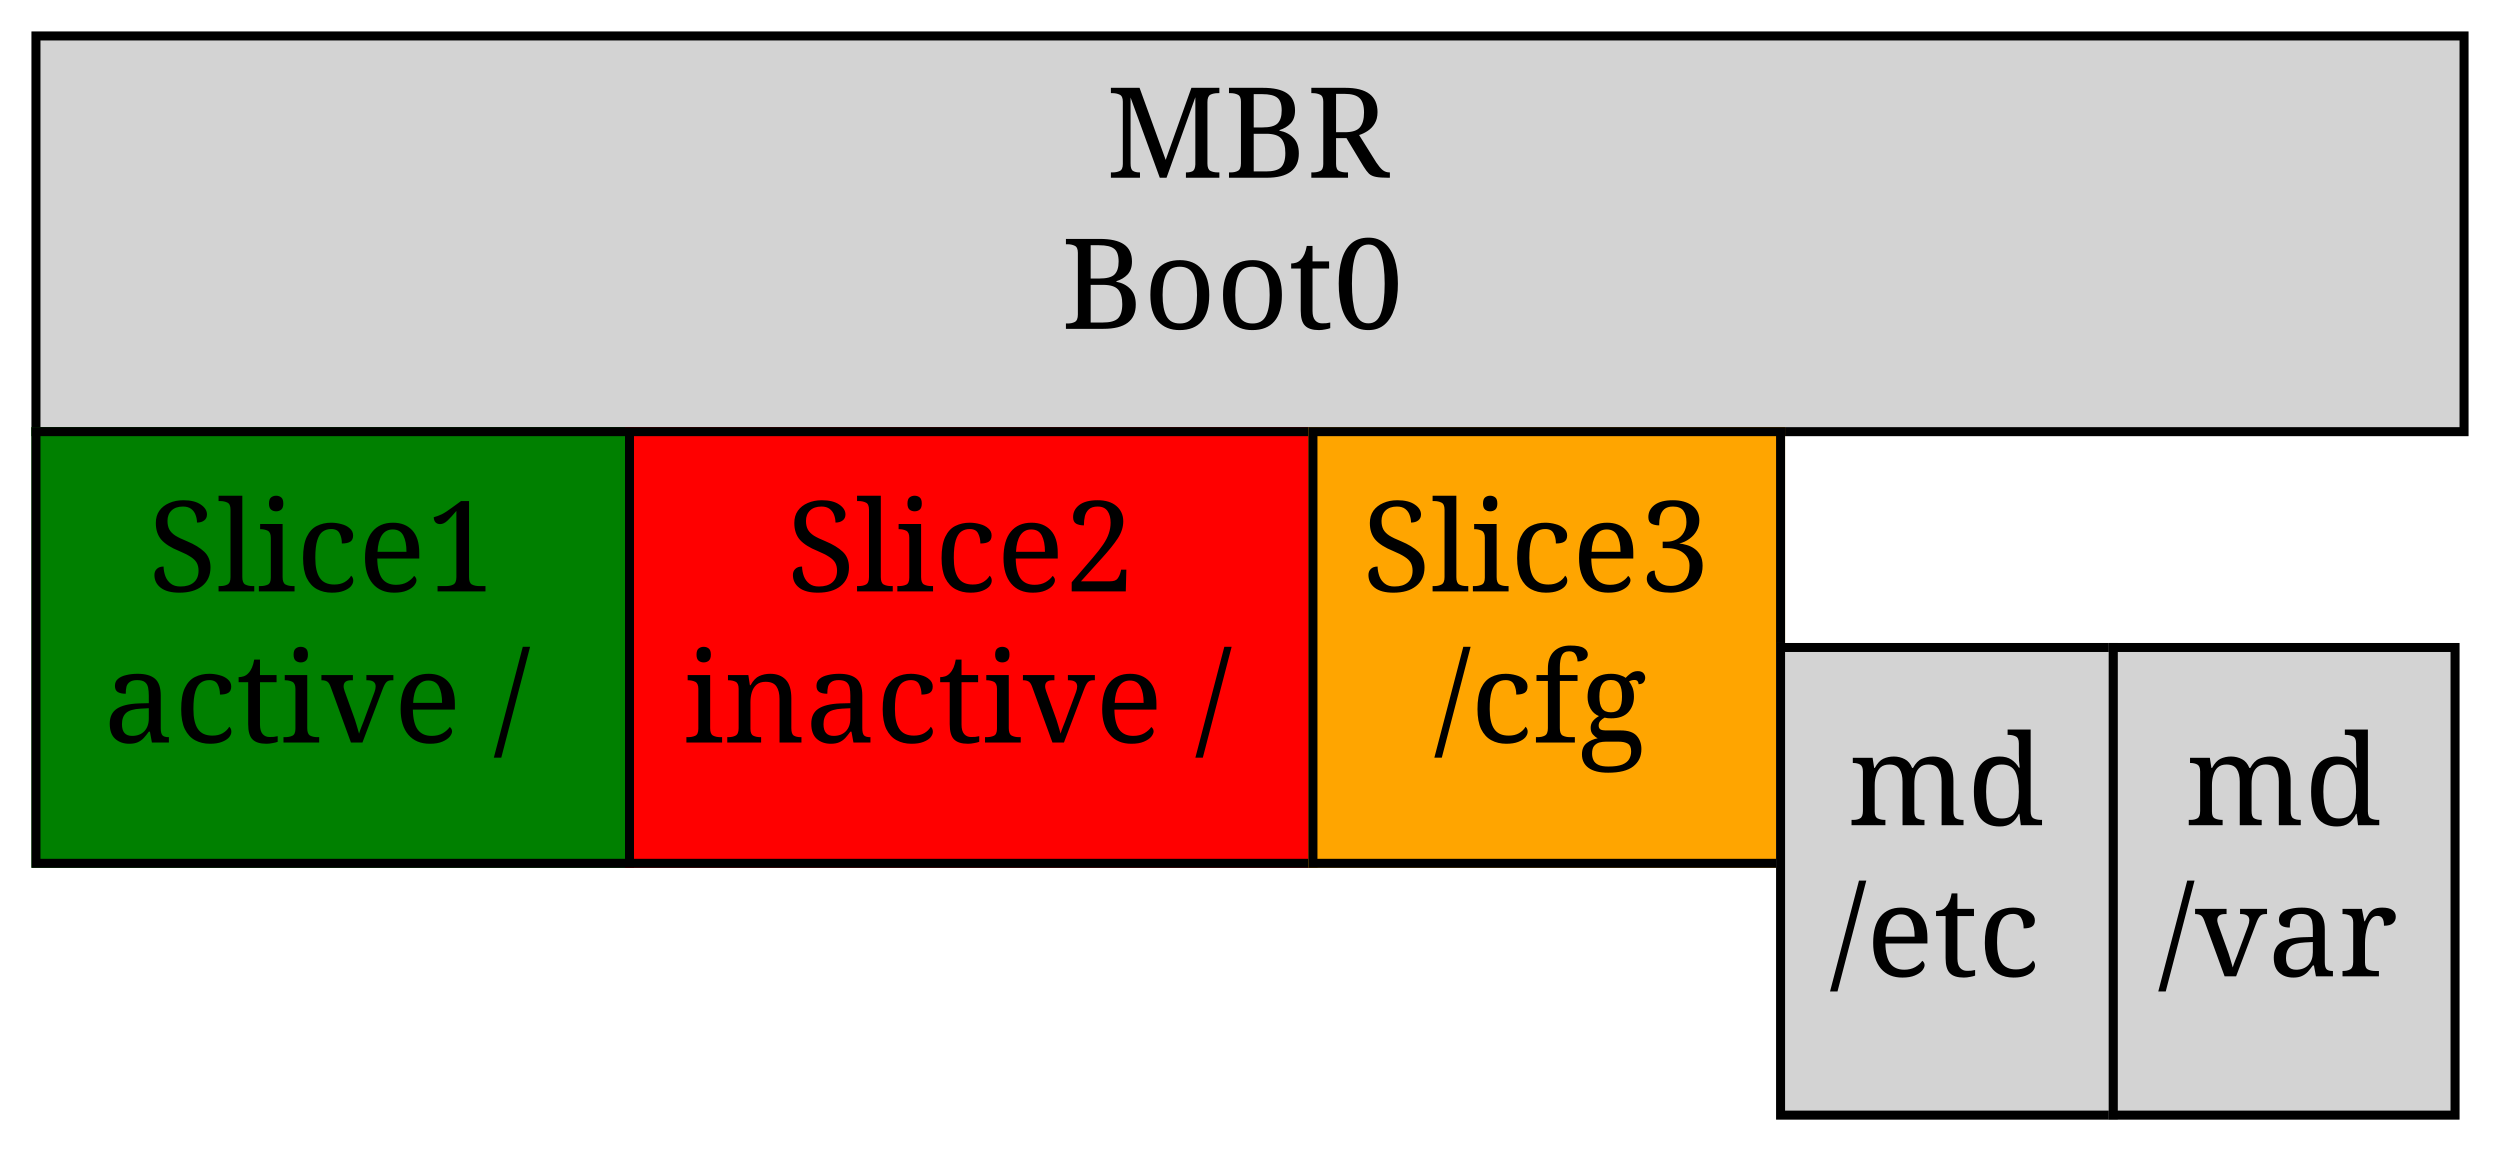
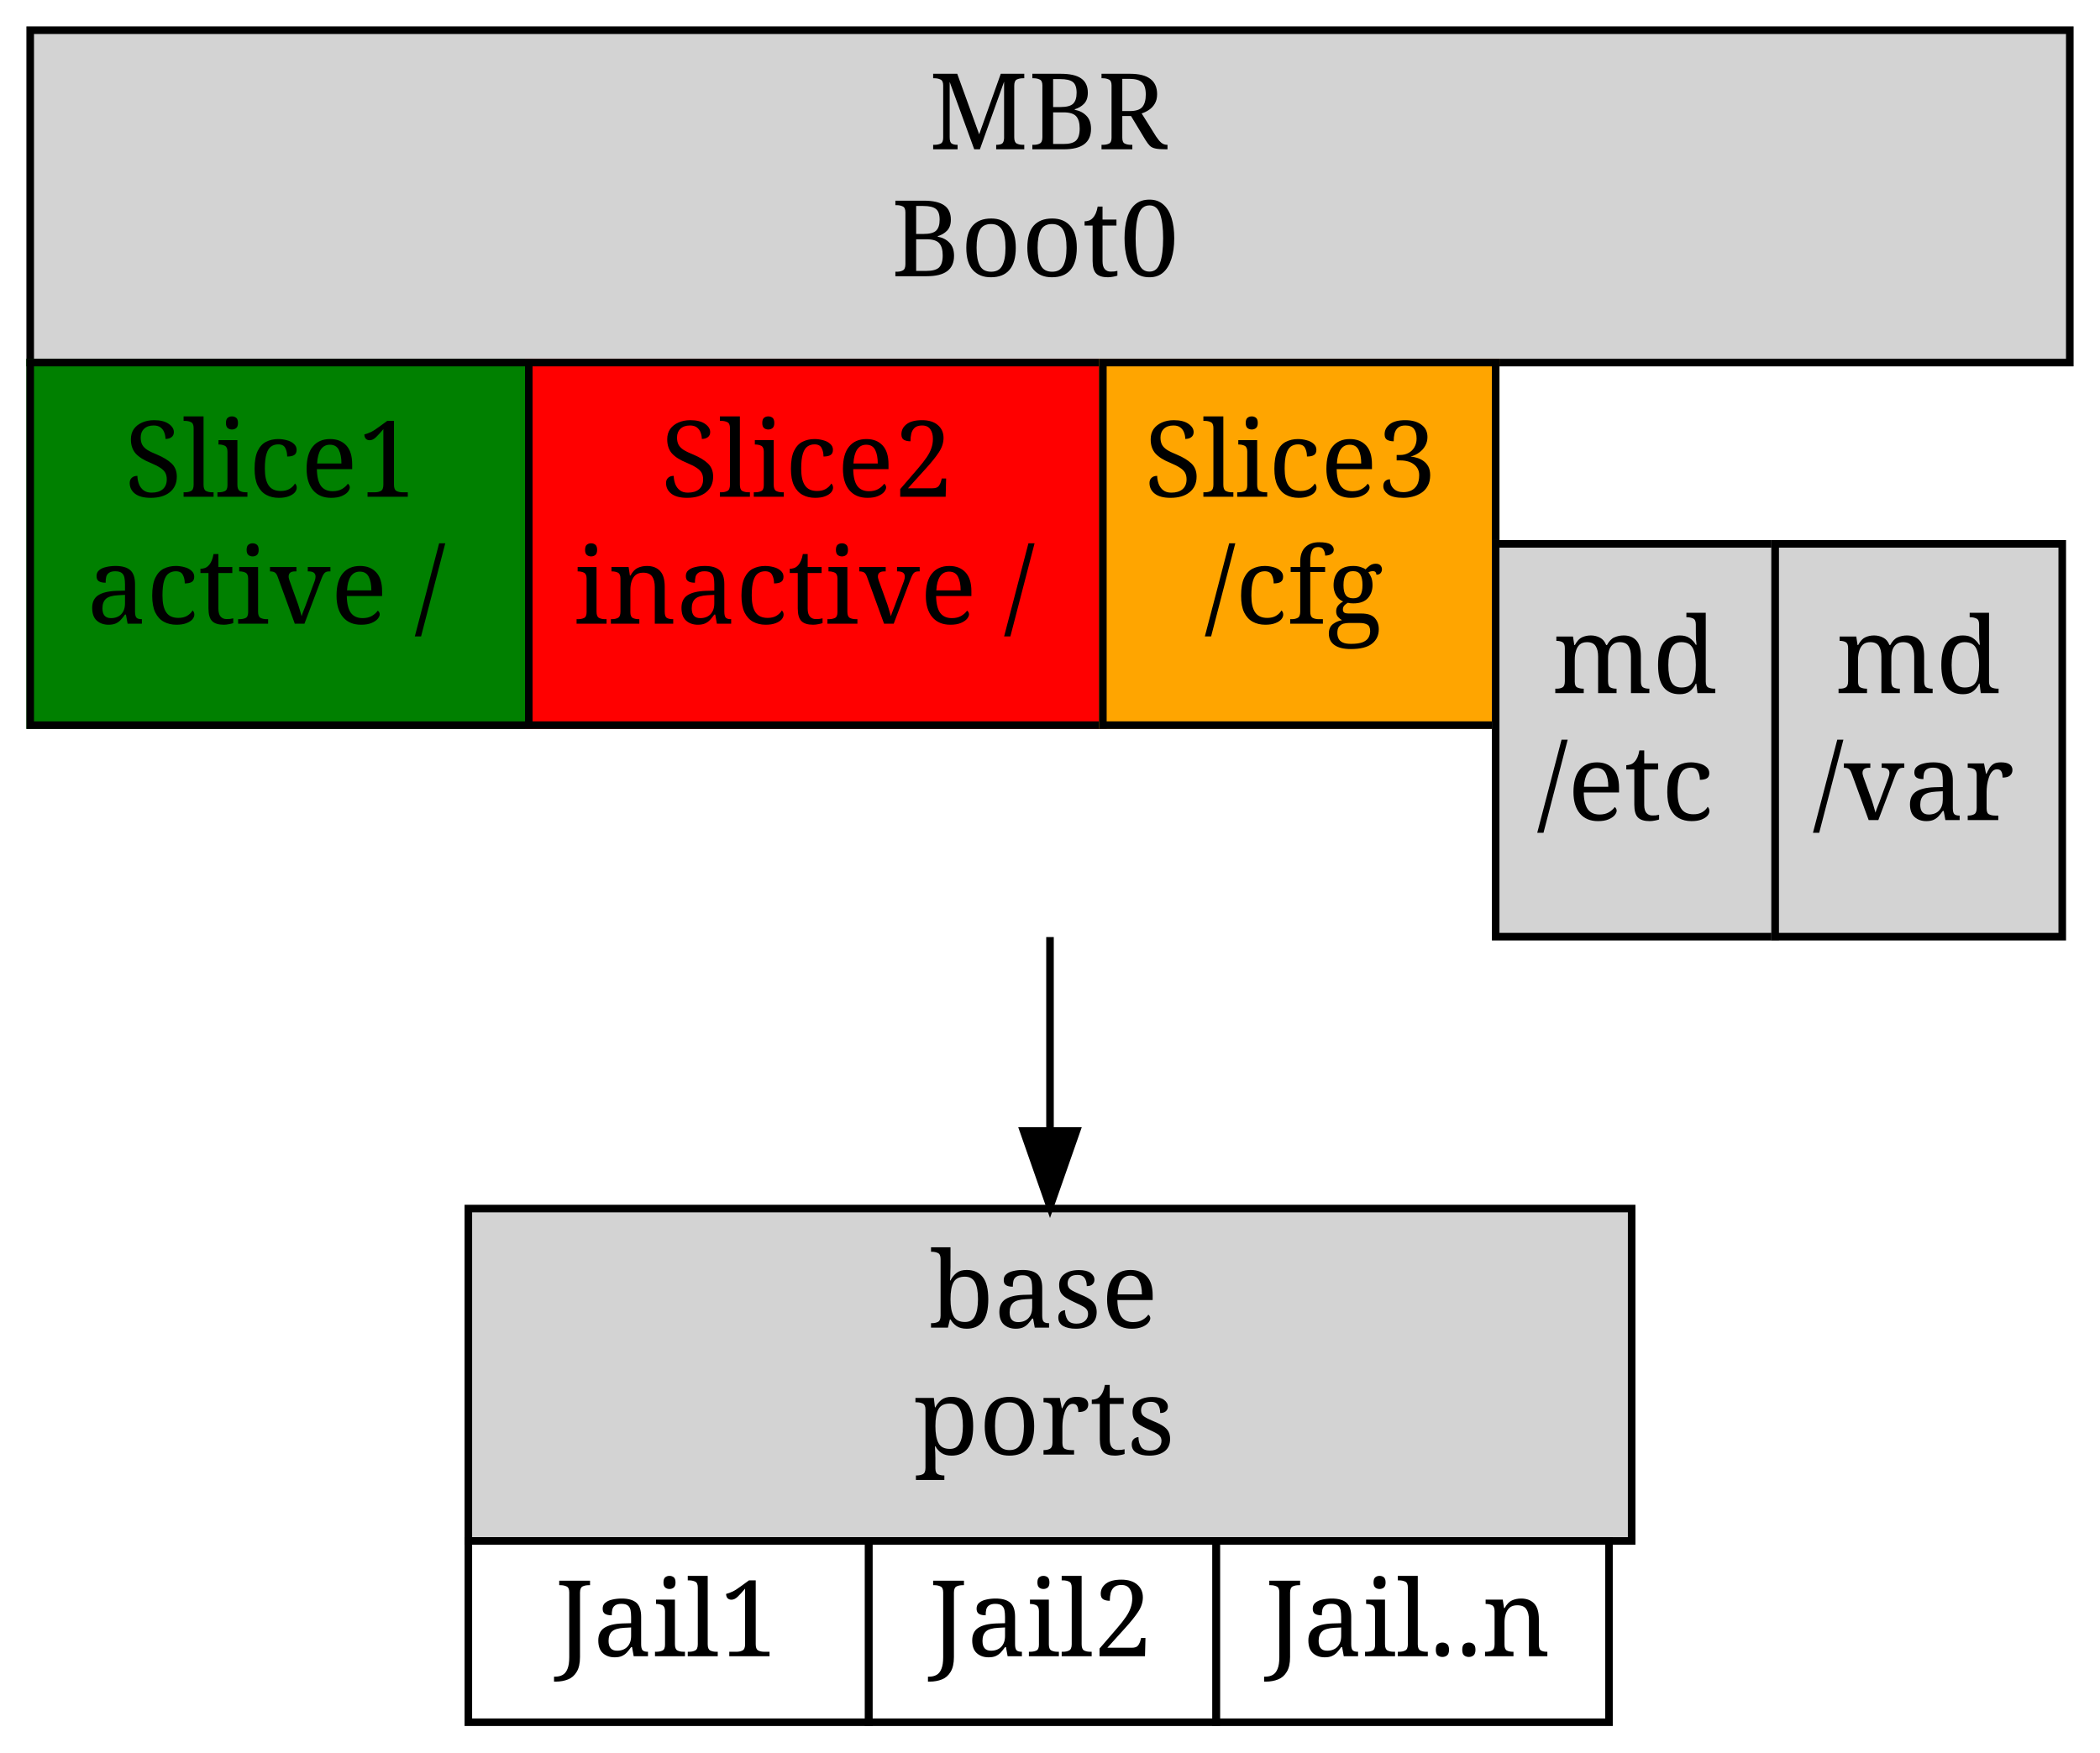
- <svg xmlns="http://www.w3.org/2000/svg" width="278pt" height="128pt" viewBox="0.00 0.00 278.00 128.00">
-   <g id="graph1" class="graph" transform="scale(1 1) rotate(0) translate(4 124)">
-     <polygon fill="white" stroke="white" points="-4,5 -4,-124 275,-124 275,5 -4,5" />
+ <svg xmlns="http://www.w3.org/2000/svg" width="278pt" height="232pt" viewBox="0.00 0.00 278.00 232.00">
+   <g id="graph1" class="graph" transform="scale(1 1) rotate(0) translate(4 228)">
+     <polygon fill="white" stroke="white" points="-4,5 -4,-228 275,-228 275,5 -4,5" />
    <g id="node1" class="node">
-       <polygon fill="lightgrey" stroke="lightgrey" points="0,-76 0,-120 270,-120 270,-76 0,-76" />
-       <polygon fill="none" stroke="black" points="0,-76 0,-120 270,-120 270,-76 0,-76" />
-       <text text-anchor="start" x="119" y="-104.233" font-family="Times Roman,serif" font-size="14.00">MBR</text>
-       <text text-anchor="start" x="114" y="-87.433" font-family="Times Roman,serif" font-size="14.00">Boot0</text>
-       <polygon fill="green" stroke="green" points="0,-28 0,-76 66,-76 66,-28 0,-28" />
-       <polygon fill="none" stroke="black" points="0,-28 0,-76 66,-76 66,-28 0,-28" />
-       <text text-anchor="start" x="12.5" y="-58.233" font-family="Times Roman,serif" font-size="14.00">Slice1</text>
-       <text text-anchor="start" x="7.5" y="-41.433" font-family="Times Roman,serif" font-size="14.00">active /</text>
-       <polygon fill="red" stroke="red" points="66,-28 66,-76 142,-76 142,-28 66,-28" />
-       <polygon fill="none" stroke="black" points="66,-28 66,-76 142,-76 142,-28 66,-28" />
-       <text text-anchor="start" x="83.5" y="-58.233" font-family="Times Roman,serif" font-size="14.00">Slice2</text>
-       <text text-anchor="start" x="72" y="-41.433" font-family="Times Roman,serif" font-size="14.00">inactive /</text>
-       <polygon fill="orange" stroke="orange" points="142,-28 142,-76 194,-76 194,-28 142,-28" />
-       <polygon fill="none" stroke="black" points="142,-28 142,-76 194,-76 194,-28 142,-28" />
-       <text text-anchor="start" x="147.5" y="-58.233" font-family="Times Roman,serif" font-size="14.00">Slice3</text>
-       <text text-anchor="start" x="155.5" y="-41.433" font-family="Times Roman,serif" font-size="14.00">/cfg</text>
-       <polygon fill="lightgrey" stroke="lightgrey" points="194,-0 194,-52 231,-52 231,-0 194,-0" />
-       <polygon fill="none" stroke="black" points="194,-0 194,-52 231,-52 231,-0 194,-0" />
-       <text text-anchor="start" x="201.5" y="-32.233" font-family="Times Roman,serif" font-size="14.00">md</text>
-       <text text-anchor="start" x="199.5" y="-15.433" font-family="Times Roman,serif" font-size="14.00">/etc</text>
-       <polygon fill="lightgrey" stroke="lightgrey" points="231,-0 231,-52 269,-52 269,-0 231,-0" />
-       <polygon fill="none" stroke="black" points="231,-0 231,-52 269,-52 269,-0 231,-0" />
-       <text text-anchor="start" x="239" y="-32.233" font-family="Times Roman,serif" font-size="14.00">md</text>
-       <text text-anchor="start" x="236" y="-15.433" font-family="Times Roman,serif" font-size="14.00">/var</text>
+       <polygon fill="lightgrey" stroke="lightgrey" points="0,-180 0,-224 270,-224 270,-180 0,-180" />
+       <polygon fill="none" stroke="black" points="0,-180 0,-224 270,-224 270,-180 0,-180" />
+       <text text-anchor="start" x="119" y="-208.233" font-family="Times Roman,serif" font-size="14.00">MBR</text>
+       <text text-anchor="start" x="114" y="-191.433" font-family="Times Roman,serif" font-size="14.00">Boot0</text>
+       <polygon fill="green" stroke="green" points="0,-132 0,-180 66,-180 66,-132 0,-132" />
+       <polygon fill="none" stroke="black" points="0,-132 0,-180 66,-180 66,-132 0,-132" />
+       <text text-anchor="start" x="12.5" y="-162.233" font-family="Times Roman,serif" font-size="14.00">Slice1</text>
+       <text text-anchor="start" x="7.5" y="-145.433" font-family="Times Roman,serif" font-size="14.00">active /</text>
+       <polygon fill="red" stroke="red" points="66,-132 66,-180 142,-180 142,-132 66,-132" />
+       <polygon fill="none" stroke="black" points="66,-132 66,-180 142,-180 142,-132 66,-132" />
+       <text text-anchor="start" x="83.5" y="-162.233" font-family="Times Roman,serif" font-size="14.00">Slice2</text>
+       <text text-anchor="start" x="72" y="-145.433" font-family="Times Roman,serif" font-size="14.00">inactive /</text>
+       <polygon fill="orange" stroke="orange" points="142,-132 142,-180 194,-180 194,-132 142,-132" />
+       <polygon fill="none" stroke="black" points="142,-132 142,-180 194,-180 194,-132 142,-132" />
+       <text text-anchor="start" x="147.5" y="-162.233" font-family="Times Roman,serif" font-size="14.00">Slice3</text>
+       <text text-anchor="start" x="155.5" y="-145.433" font-family="Times Roman,serif" font-size="14.00">/cfg</text>
+       <polygon fill="lightgrey" stroke="lightgrey" points="194,-104 194,-156 231,-156 231,-104 194,-104" />
+       <polygon fill="none" stroke="black" points="194,-104 194,-156 231,-156 231,-104 194,-104" />
+       <text text-anchor="start" x="201.5" y="-136.233" font-family="Times Roman,serif" font-size="14.00">md</text>
+       <text text-anchor="start" x="199.5" y="-119.433" font-family="Times Roman,serif" font-size="14.00">/etc</text>
+       <polygon fill="lightgrey" stroke="lightgrey" points="231,-104 231,-156 269,-156 269,-104 231,-104" />
+       <polygon fill="none" stroke="black" points="231,-104 231,-156 269,-156 269,-104 231,-104" />
+       <text text-anchor="start" x="239" y="-136.233" font-family="Times Roman,serif" font-size="14.00">md</text>
+       <text text-anchor="start" x="236" y="-119.433" font-family="Times Roman,serif" font-size="14.00">/var</text>
+     </g>
+     <g id="node3" class="node">
+       <polygon fill="lightgrey" stroke="lightgrey" points="58,-24 58,-68 212,-68 212,-24 58,-24" />
+       <polygon fill="none" stroke="black" points="58,-24 58,-68 212,-68 212,-24 58,-24" />
+       <text text-anchor="start" x="119" y="-52.233" font-family="Times Roman,serif" font-size="14.00">base</text>
+       <text text-anchor="start" x="117" y="-35.433" font-family="Times Roman,serif" font-size="14.00">ports</text>
+       <polygon fill="none" stroke="black" points="58,-0 58,-24 111,-24 111,-0 58,-0" />
+       <text text-anchor="start" x="69.5" y="-8.733" font-family="Times Roman,serif" font-size="14.00">Jail1</text>
+       <polygon fill="none" stroke="black" points="111,-0 111,-24 157,-24 157,-0 111,-0" />
+       <text text-anchor="start" x="119" y="-8.733" font-family="Times Roman,serif" font-size="14.00">Jail2</text>
+       <polygon fill="none" stroke="black" points="157,-0 157,-24 209,-24 209,-0 157,-0" />
+       <text text-anchor="start" x="163.5" y="-8.733" font-family="Times Roman,serif" font-size="14.00">Jail..n</text>
+     </g>
+     <g id="edge3" class="edge">
+       <path fill="none" stroke="black" d="M135,-103.947C135,-95.34 135,-86.616 135,-78.385" />
+       <polygon fill="black" stroke="black" points="138.5,-78.267 135,-68.267 131.5,-78.268 138.5,-78.267" />
    </g>
  </g>
</svg>
